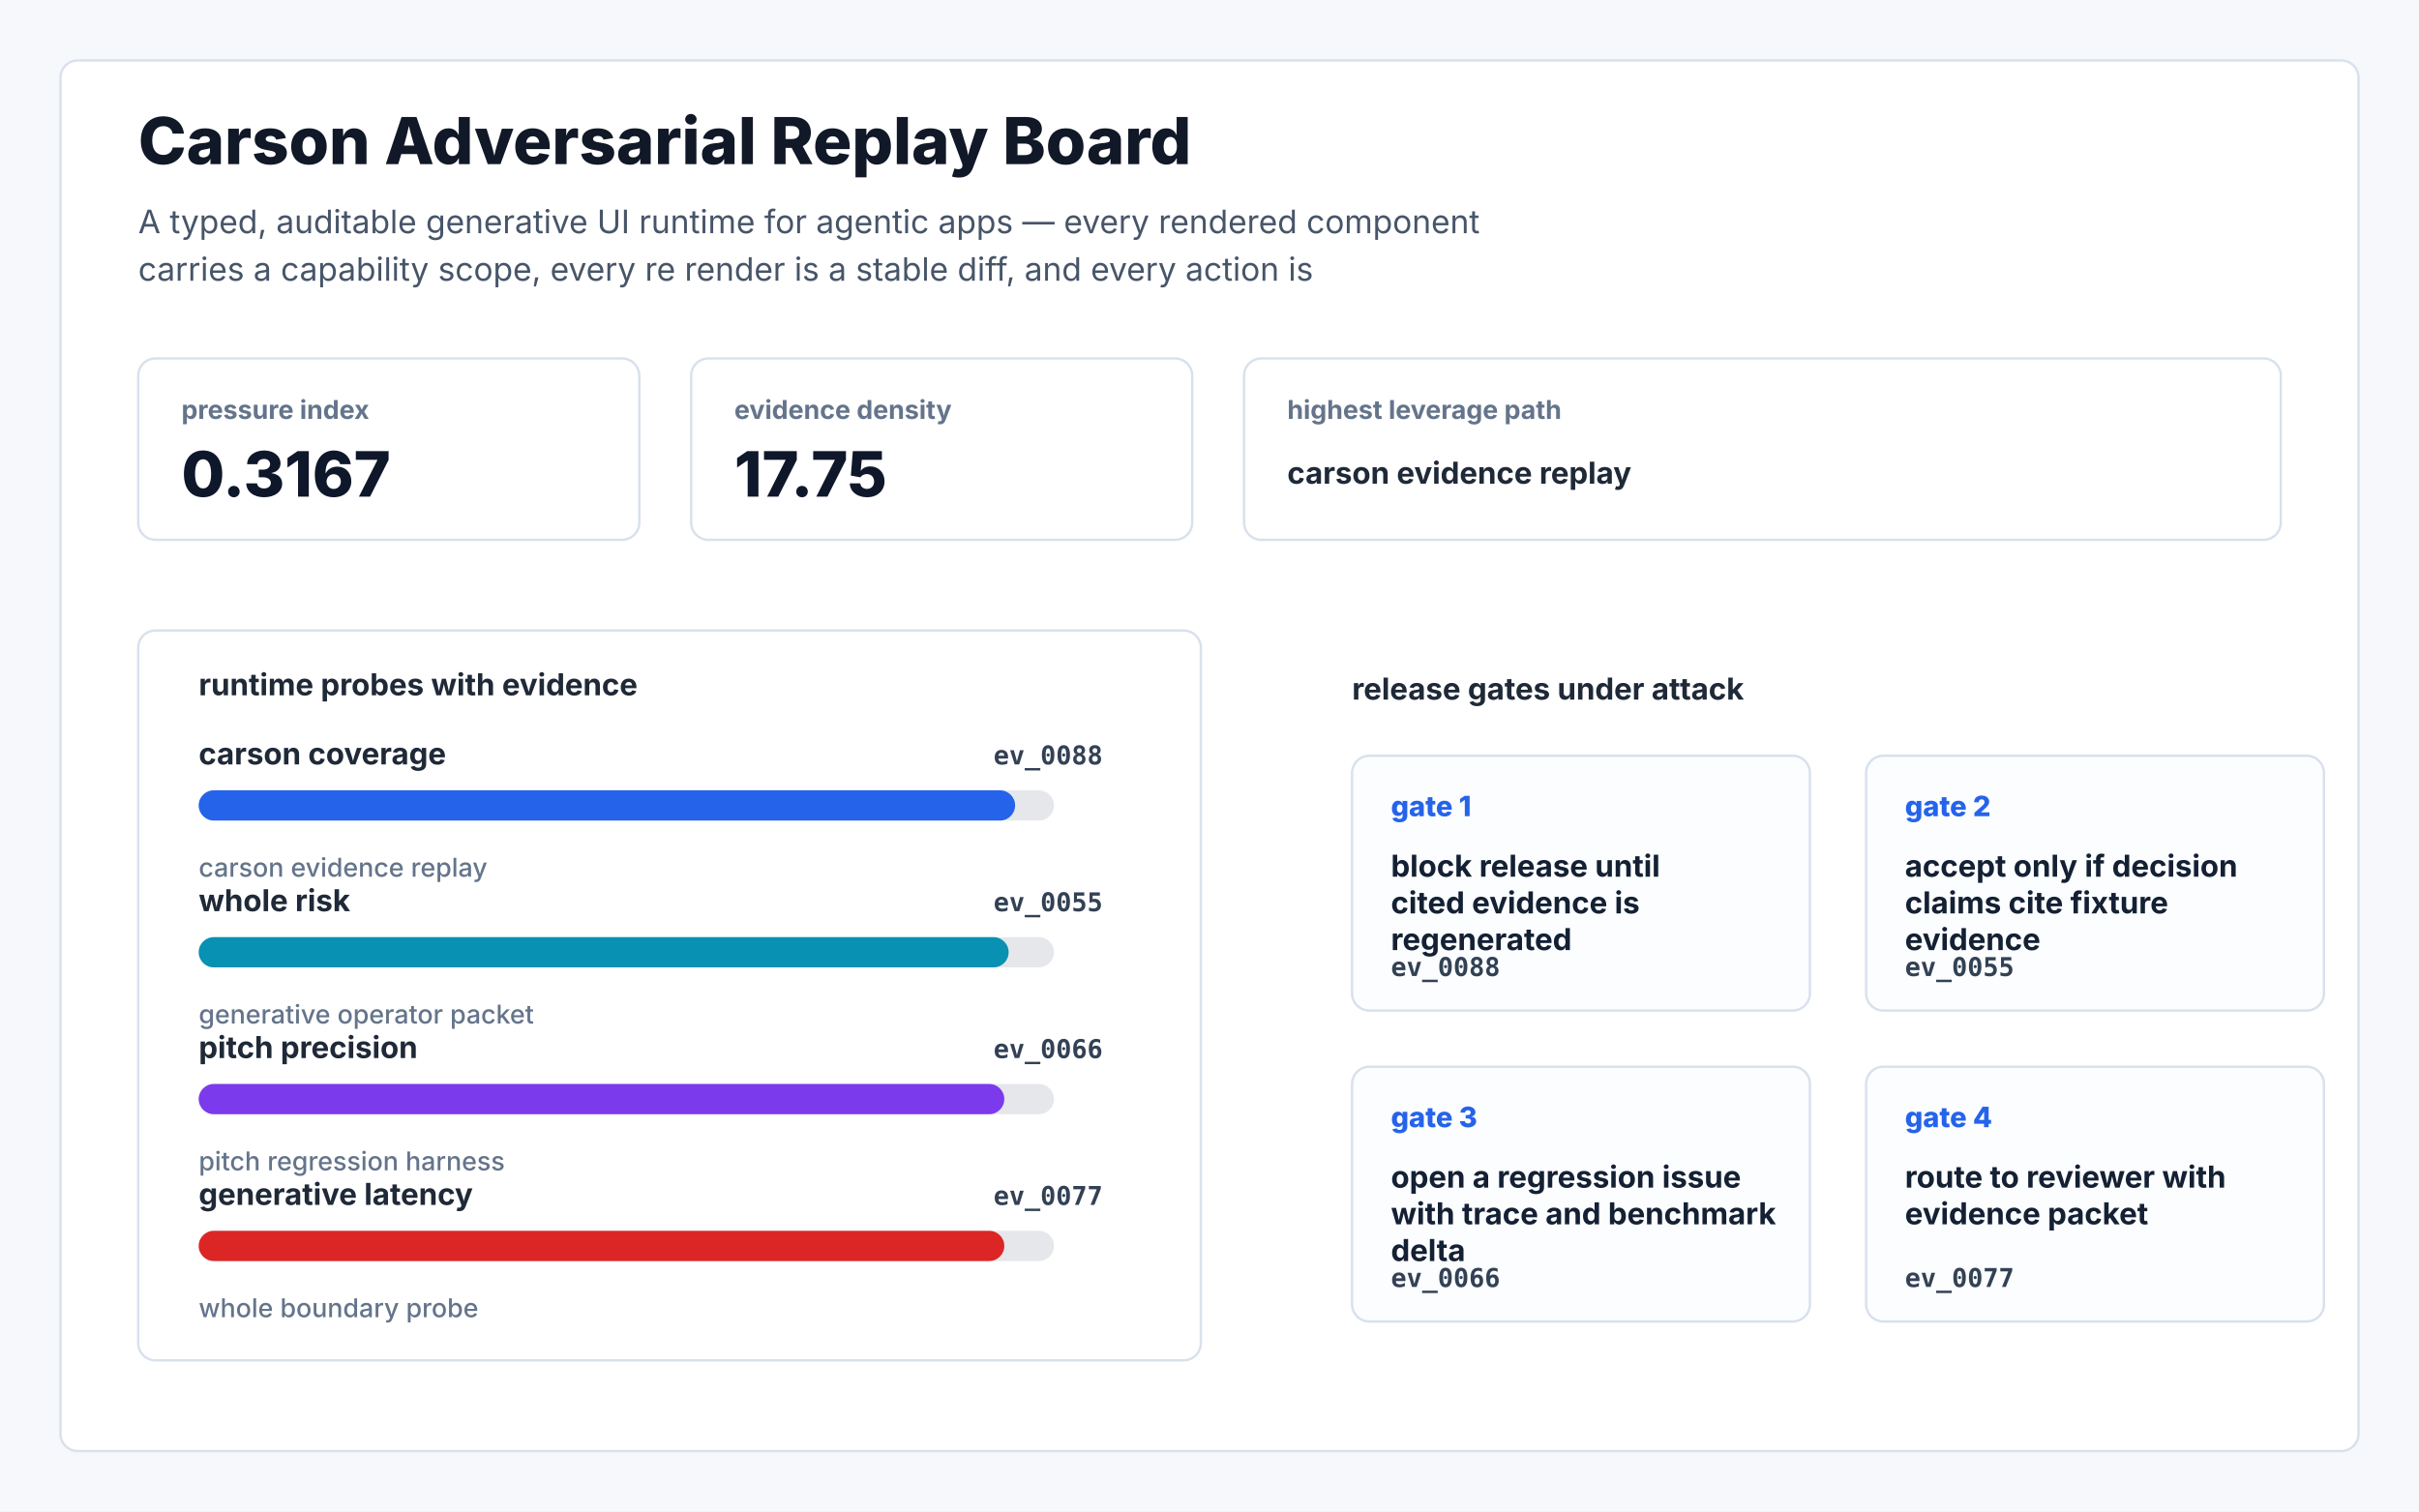
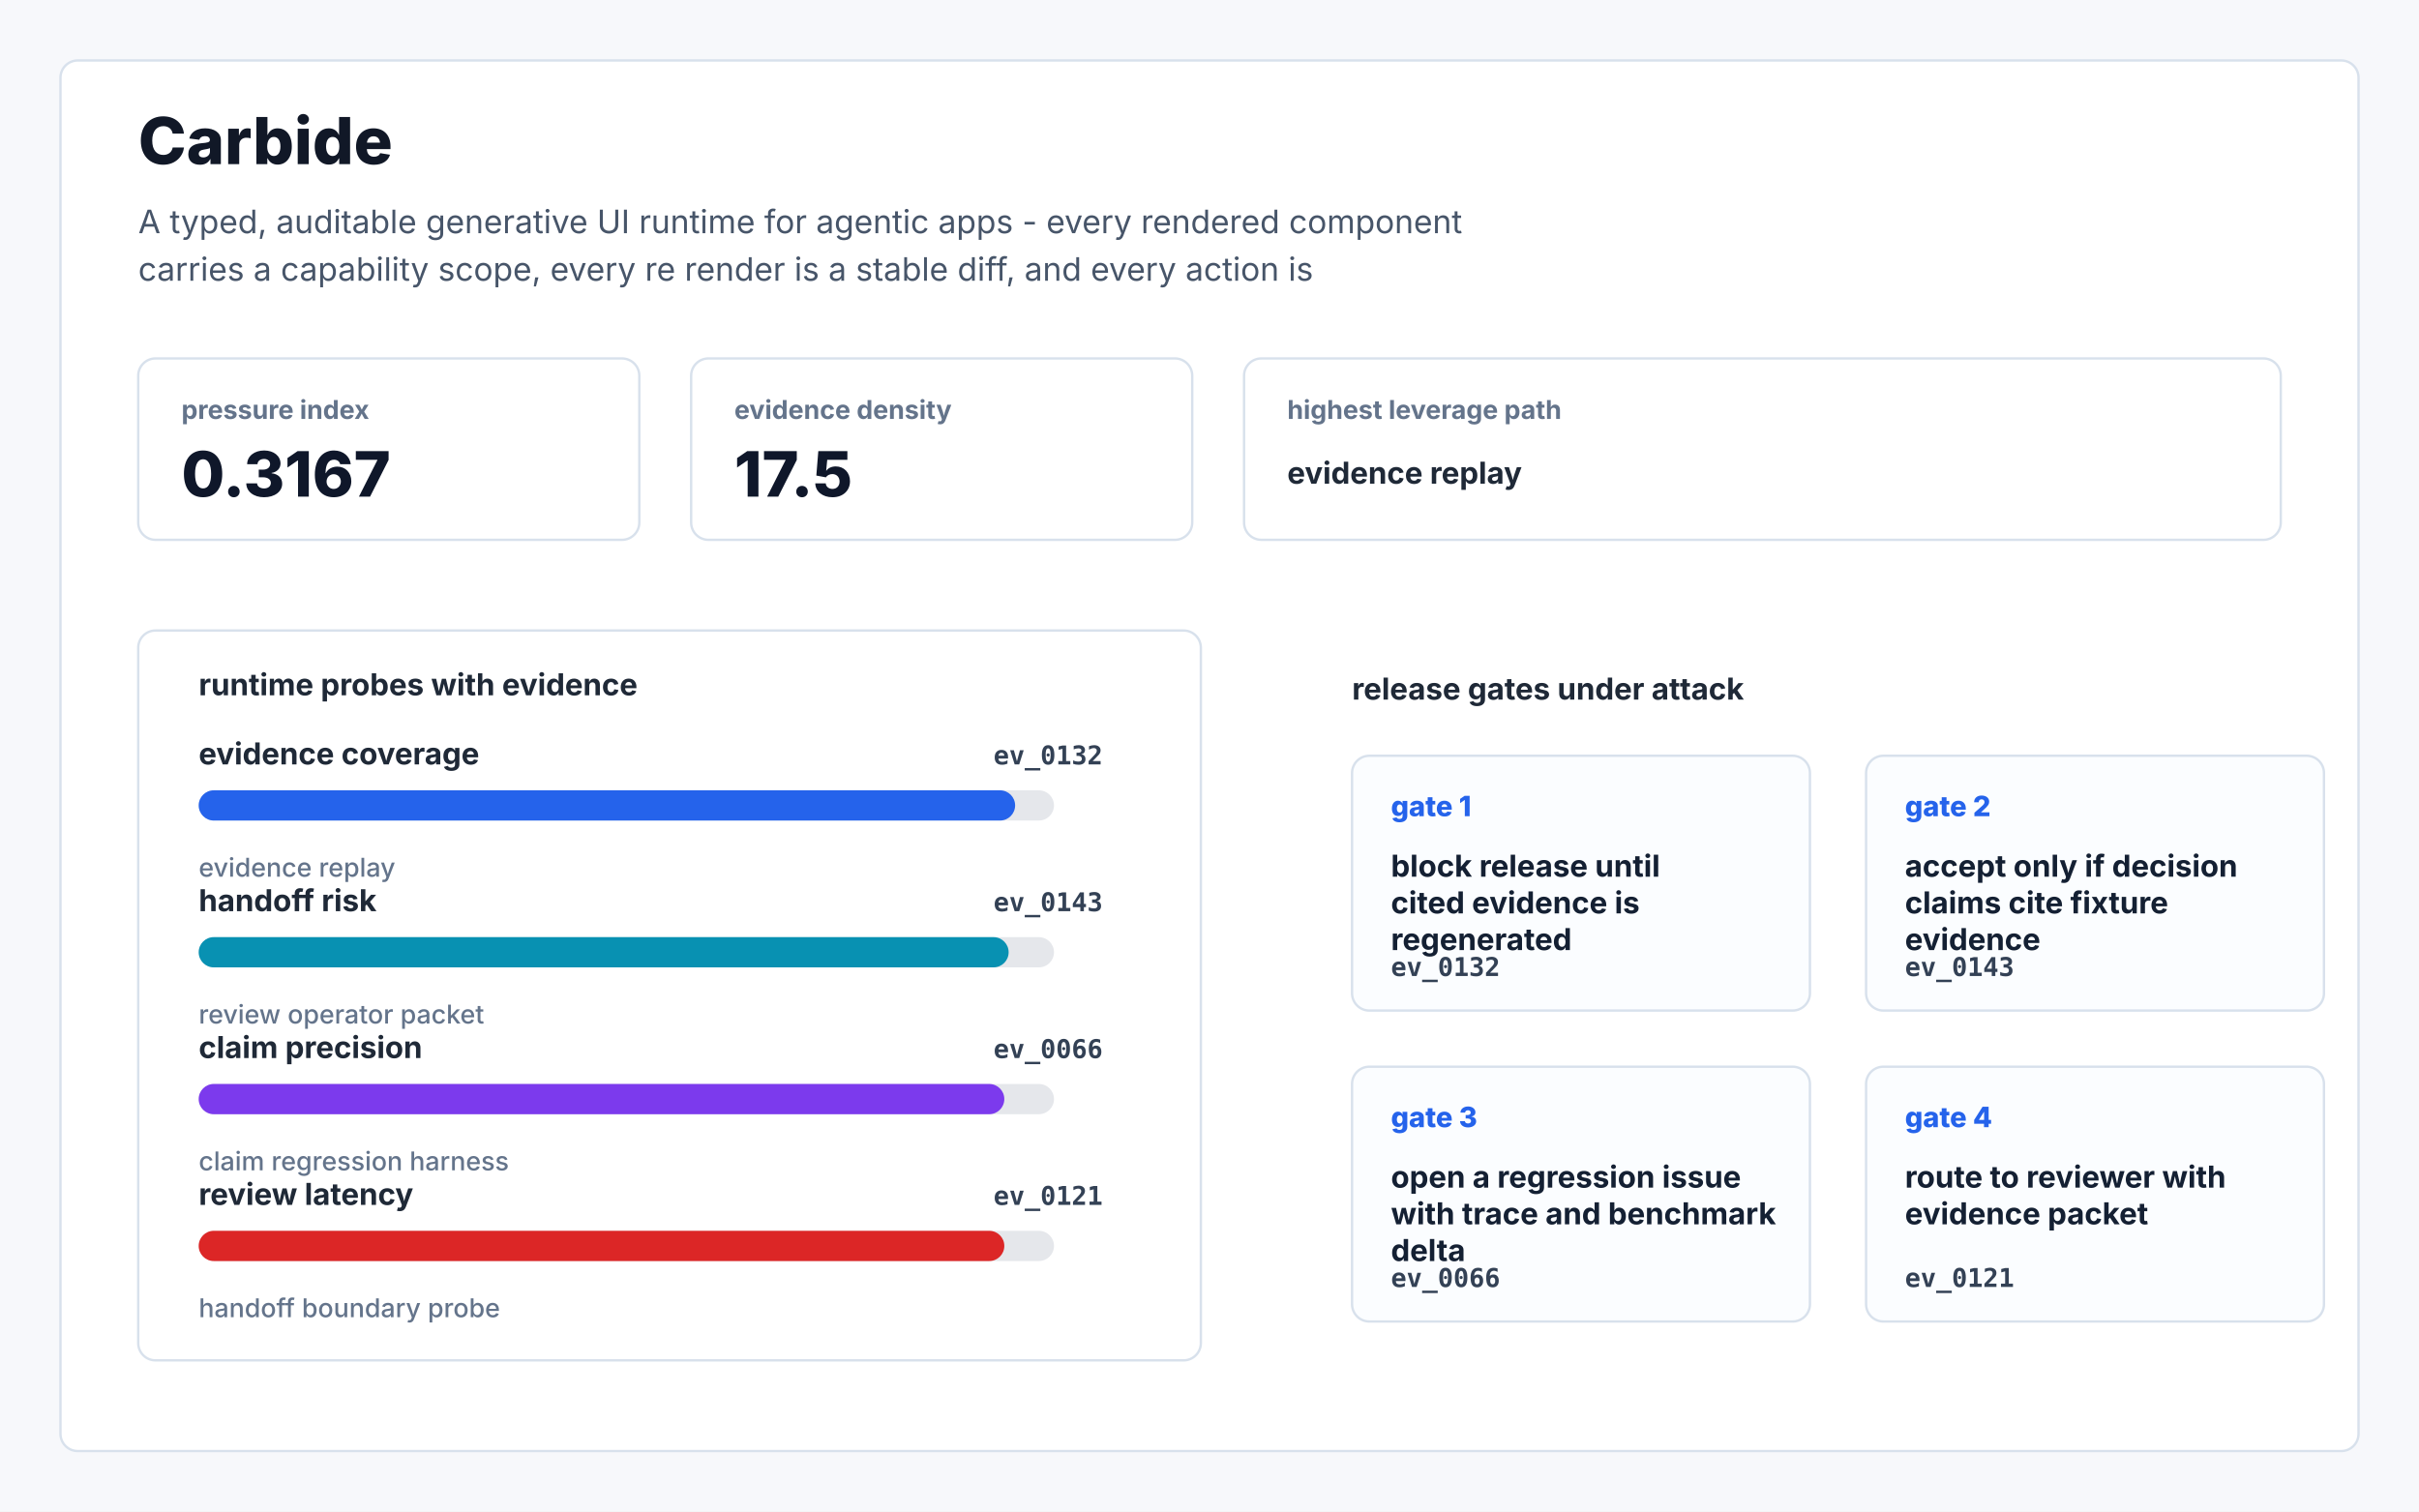
- <svg xmlns="http://www.w3.org/2000/svg" width="1120" height="700" viewBox="0 0 1120 700" role="img" aria-label="Carson visual evidence dashboard">
+ <svg xmlns="http://www.w3.org/2000/svg" width="1120" height="700" viewBox="0 0 1120 700" role="img" aria-label="Carbide visual evidence dashboard">
  <defs>
    <style>
      .bg { fill:#f7f8fb; }
      .panel { fill:#ffffff; stroke:#d8e1ec; stroke-width:1.1; }
      .card { fill:#ffffff; stroke:#d8e1ec; stroke-width:1.1; }
      .actioncard { fill:#fbfdff; stroke:#d8e1ec; stroke-width:1.1; }
      .title { font:760 30px -apple-system,BlinkMacSystemFont,"Segoe UI",sans-serif; fill:#111827; }
      .sub { font:420 15px -apple-system,BlinkMacSystemFont,"Segoe UI",sans-serif; fill:#475569; }
      .label { font:700 14px -apple-system,BlinkMacSystemFont,"Segoe UI",sans-serif; fill:#1f2937; }
      .caption { font:500 12px -apple-system,BlinkMacSystemFont,"Segoe UI",sans-serif; fill:#64748b; }
      .small { font:650 12px -apple-system,BlinkMacSystemFont,"Segoe UI",sans-serif; fill:#64748b; }
      .metric { font:780 29px -apple-system,BlinkMacSystemFont,"Segoe UI",sans-serif; fill:#0f172a; }
      .rank { font:760 13px -apple-system,BlinkMacSystemFont,"Segoe UI",sans-serif; fill:#2563eb; }
      .cardtext { font:650 14px -apple-system,BlinkMacSystemFont,"Segoe UI",sans-serif; fill:#142033; }
      .mono { font:700 12px ui-monospace,SFMono-Regular,Menlo,monospace; fill:#334155; }
    </style>
  </defs>
  <rect class="bg" width="1120" height="700" />
  <rect class="panel" x="28" y="28" width="1064" height="644" rx="8" />
-   <text class="title" x="64" y="76">Carson Adversarial Replay Board</text>
+   <text class="title" x="64" y="76">Carbide</text>
  <text class="sub" x="64" y="108">
-     <tspan x="64" dy="0">A typed, auditable generative UI runtime for agentic apps — every rendered component</tspan>
+     <tspan x="64" dy="0">A typed, auditable generative UI runtime for agentic apps - every rendered component</tspan>
    <tspan x="64" dy="22">carries a capability scope, every re render is a stable diff, and every action is</tspan>
  </text>
  <rect class="card" x="64" y="166" width="232" height="84" rx="8" />
  <text class="small" x="84" y="194">pressure index</text>
  <text class="metric" x="84" y="230">0.3167</text>
  <rect class="card" x="320" y="166" width="232" height="84" rx="8" />
  <text class="small" x="340" y="194">evidence density</text>
-   <text class="metric" x="340" y="230">17.75</text>
+   <text class="metric" x="340" y="230">17.5</text>
  <rect class="card" x="576" y="166" width="480" height="84" rx="8" />
  <text class="small" x="596" y="194">highest leverage path</text>
  <text class="label" x="596" y="224">
-     <tspan x="596" dy="0">carson evidence replay</tspan>
+     <tspan x="596" dy="0">evidence replay</tspan>
  </text>
  <rect class="card" x="64" y="292" width="492" height="338" rx="8" />
  <text class="label" x="92" y="322">runtime probes with evidence</text>
-   <text x="92" y="354" class="label">carson coverage</text>
-   <text x="460" y="354" class="mono">ev_0088</text>
+   <text x="92" y="354" class="label">evidence coverage</text>
+   <text x="460" y="354" class="mono">ev_0132</text>
  <rect x="92" y="366" width="396" height="14" rx="7" fill="#e5e7eb" />
  <rect x="92" y="366" width="378" height="14" rx="7" fill="#2563eb" />
-   <text x="92" y="406" class="caption">carson evidence replay</text>
-   <text x="92" y="422" class="label">whole risk</text>
-   <text x="460" y="422" class="mono">ev_0055</text>
+   <text x="92" y="406" class="caption">evidence replay</text>
+   <text x="92" y="422" class="label">handoff risk</text>
+   <text x="460" y="422" class="mono">ev_0143</text>
  <rect x="92" y="434" width="396" height="14" rx="7" fill="#e5e7eb" />
  <rect x="92" y="434" width="375" height="14" rx="7" fill="#0891b2" />
-   <text x="92" y="474" class="caption">generative operator packet</text>
-   <text x="92" y="490" class="label">pitch precision</text>
+   <text x="92" y="474" class="caption">review operator packet</text>
+   <text x="92" y="490" class="label">claim precision</text>
  <text x="460" y="490" class="mono">ev_0066</text>
  <rect x="92" y="502" width="396" height="14" rx="7" fill="#e5e7eb" />
  <rect x="92" y="502" width="373" height="14" rx="7" fill="#7c3aed" />
-   <text x="92" y="542" class="caption">pitch regression harness</text>
-   <text x="92" y="558" class="label">generative latency</text>
-   <text x="460" y="558" class="mono">ev_0077</text>
+   <text x="92" y="542" class="caption">claim regression harness</text>
+   <text x="92" y="558" class="label">review latency</text>
+   <text x="460" y="558" class="mono">ev_0121</text>
  <rect x="92" y="570" width="396" height="14" rx="7" fill="#e5e7eb" />
  <rect x="92" y="570" width="373" height="14" rx="7" fill="#dc2626" />
-   <text x="92" y="610" class="caption">whole boundary probe</text>
+   <text x="92" y="610" class="caption">handoff boundary probe</text>
  <text class="label" x="626" y="324">release gates under attack</text>
  <rect class="actioncard" x="626" y="350" width="212" height="118" rx="8" />
  <text class="rank" x="644" y="378">gate 1</text>
  <text class="cardtext" x="644" y="406">
    <tspan x="644" dy="0">block release until</tspan>
    <tspan x="644" dy="17">cited evidence is</tspan>
    <tspan x="644" dy="17">regenerated</tspan>
  </text>
-   <text class="mono" x="644" y="452">ev_0088</text>
+   <text class="mono" x="644" y="452">ev_0132</text>
  <rect class="actioncard" x="864" y="350" width="212" height="118" rx="8" />
  <text class="rank" x="882" y="378">gate 2</text>
  <text class="cardtext" x="882" y="406">
    <tspan x="882" dy="0">accept only if decision</tspan>
    <tspan x="882" dy="17">claims cite fixture</tspan>
    <tspan x="882" dy="17">evidence</tspan>
  </text>
-   <text class="mono" x="882" y="452">ev_0055</text>
+   <text class="mono" x="882" y="452">ev_0143</text>
  <rect class="actioncard" x="626" y="494" width="212" height="118" rx="8" />
  <text class="rank" x="644" y="522">gate 3</text>
  <text class="cardtext" x="644" y="550">
    <tspan x="644" dy="0">open a regression issue</tspan>
    <tspan x="644" dy="17">with trace and benchmark</tspan>
    <tspan x="644" dy="17">delta</tspan>
  </text>
  <text class="mono" x="644" y="596">ev_0066</text>
  <rect class="actioncard" x="864" y="494" width="212" height="118" rx="8" />
  <text class="rank" x="882" y="522">gate 4</text>
  <text class="cardtext" x="882" y="550">
    <tspan x="882" dy="0">route to reviewer with</tspan>
    <tspan x="882" dy="17">evidence packet</tspan>
  </text>
-   <text class="mono" x="882" y="596">ev_0077</text>
+   <text class="mono" x="882" y="596">ev_0121</text>
</svg>
